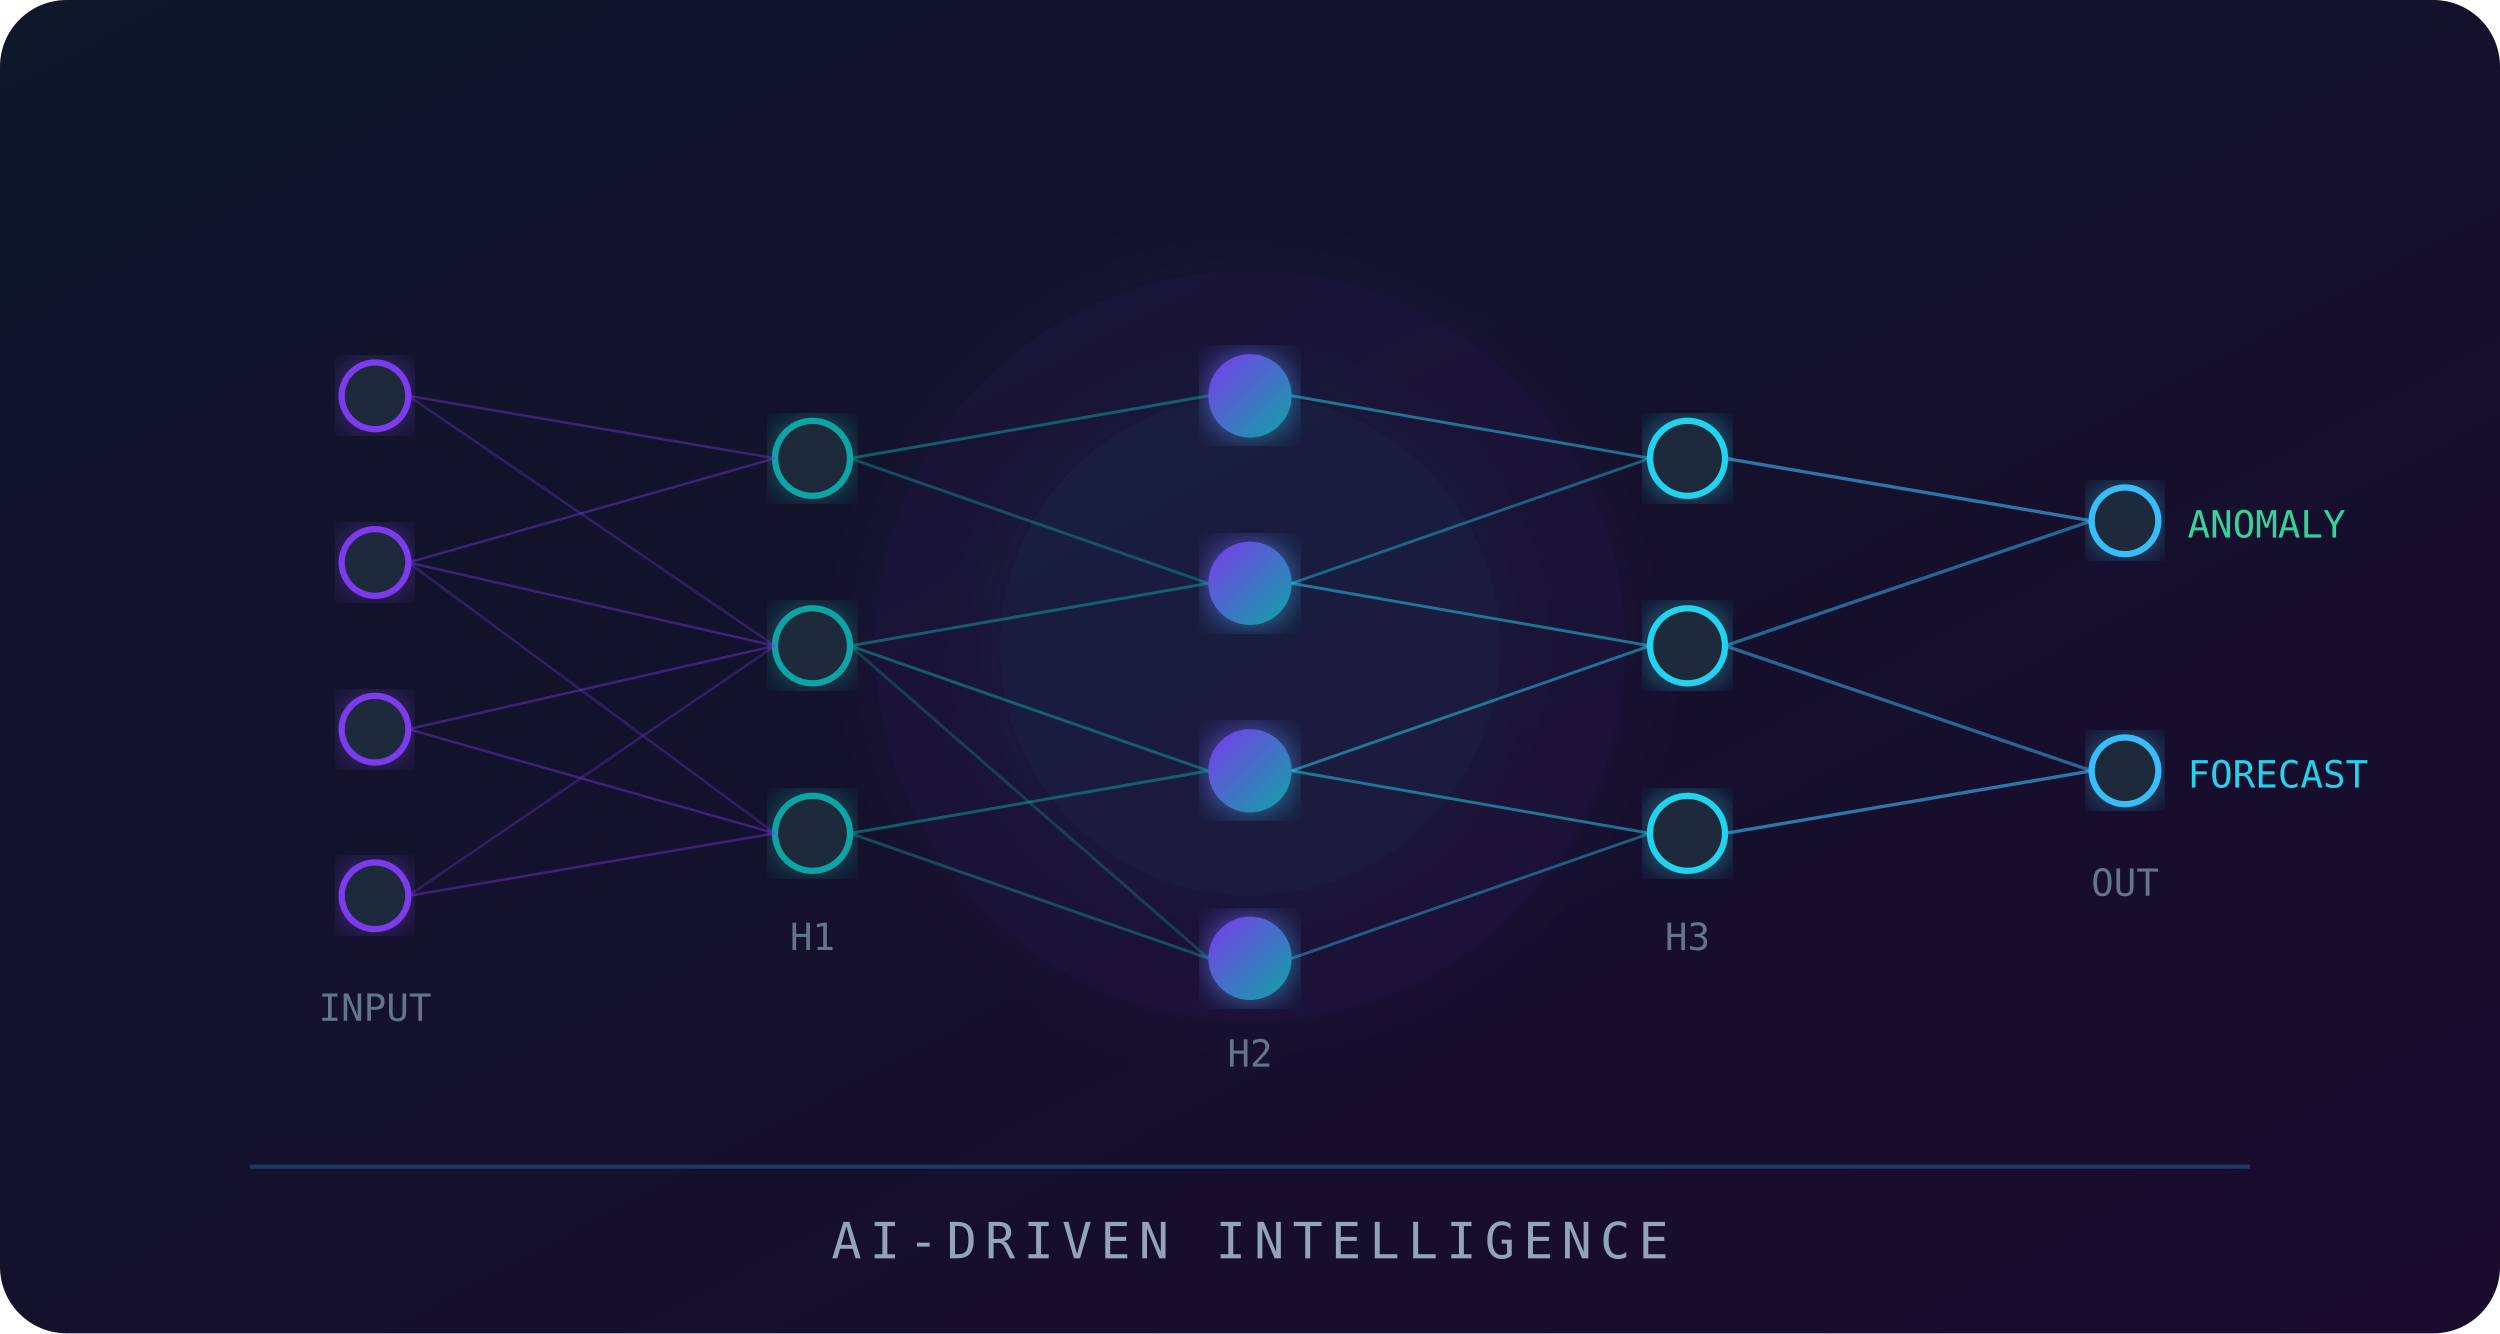
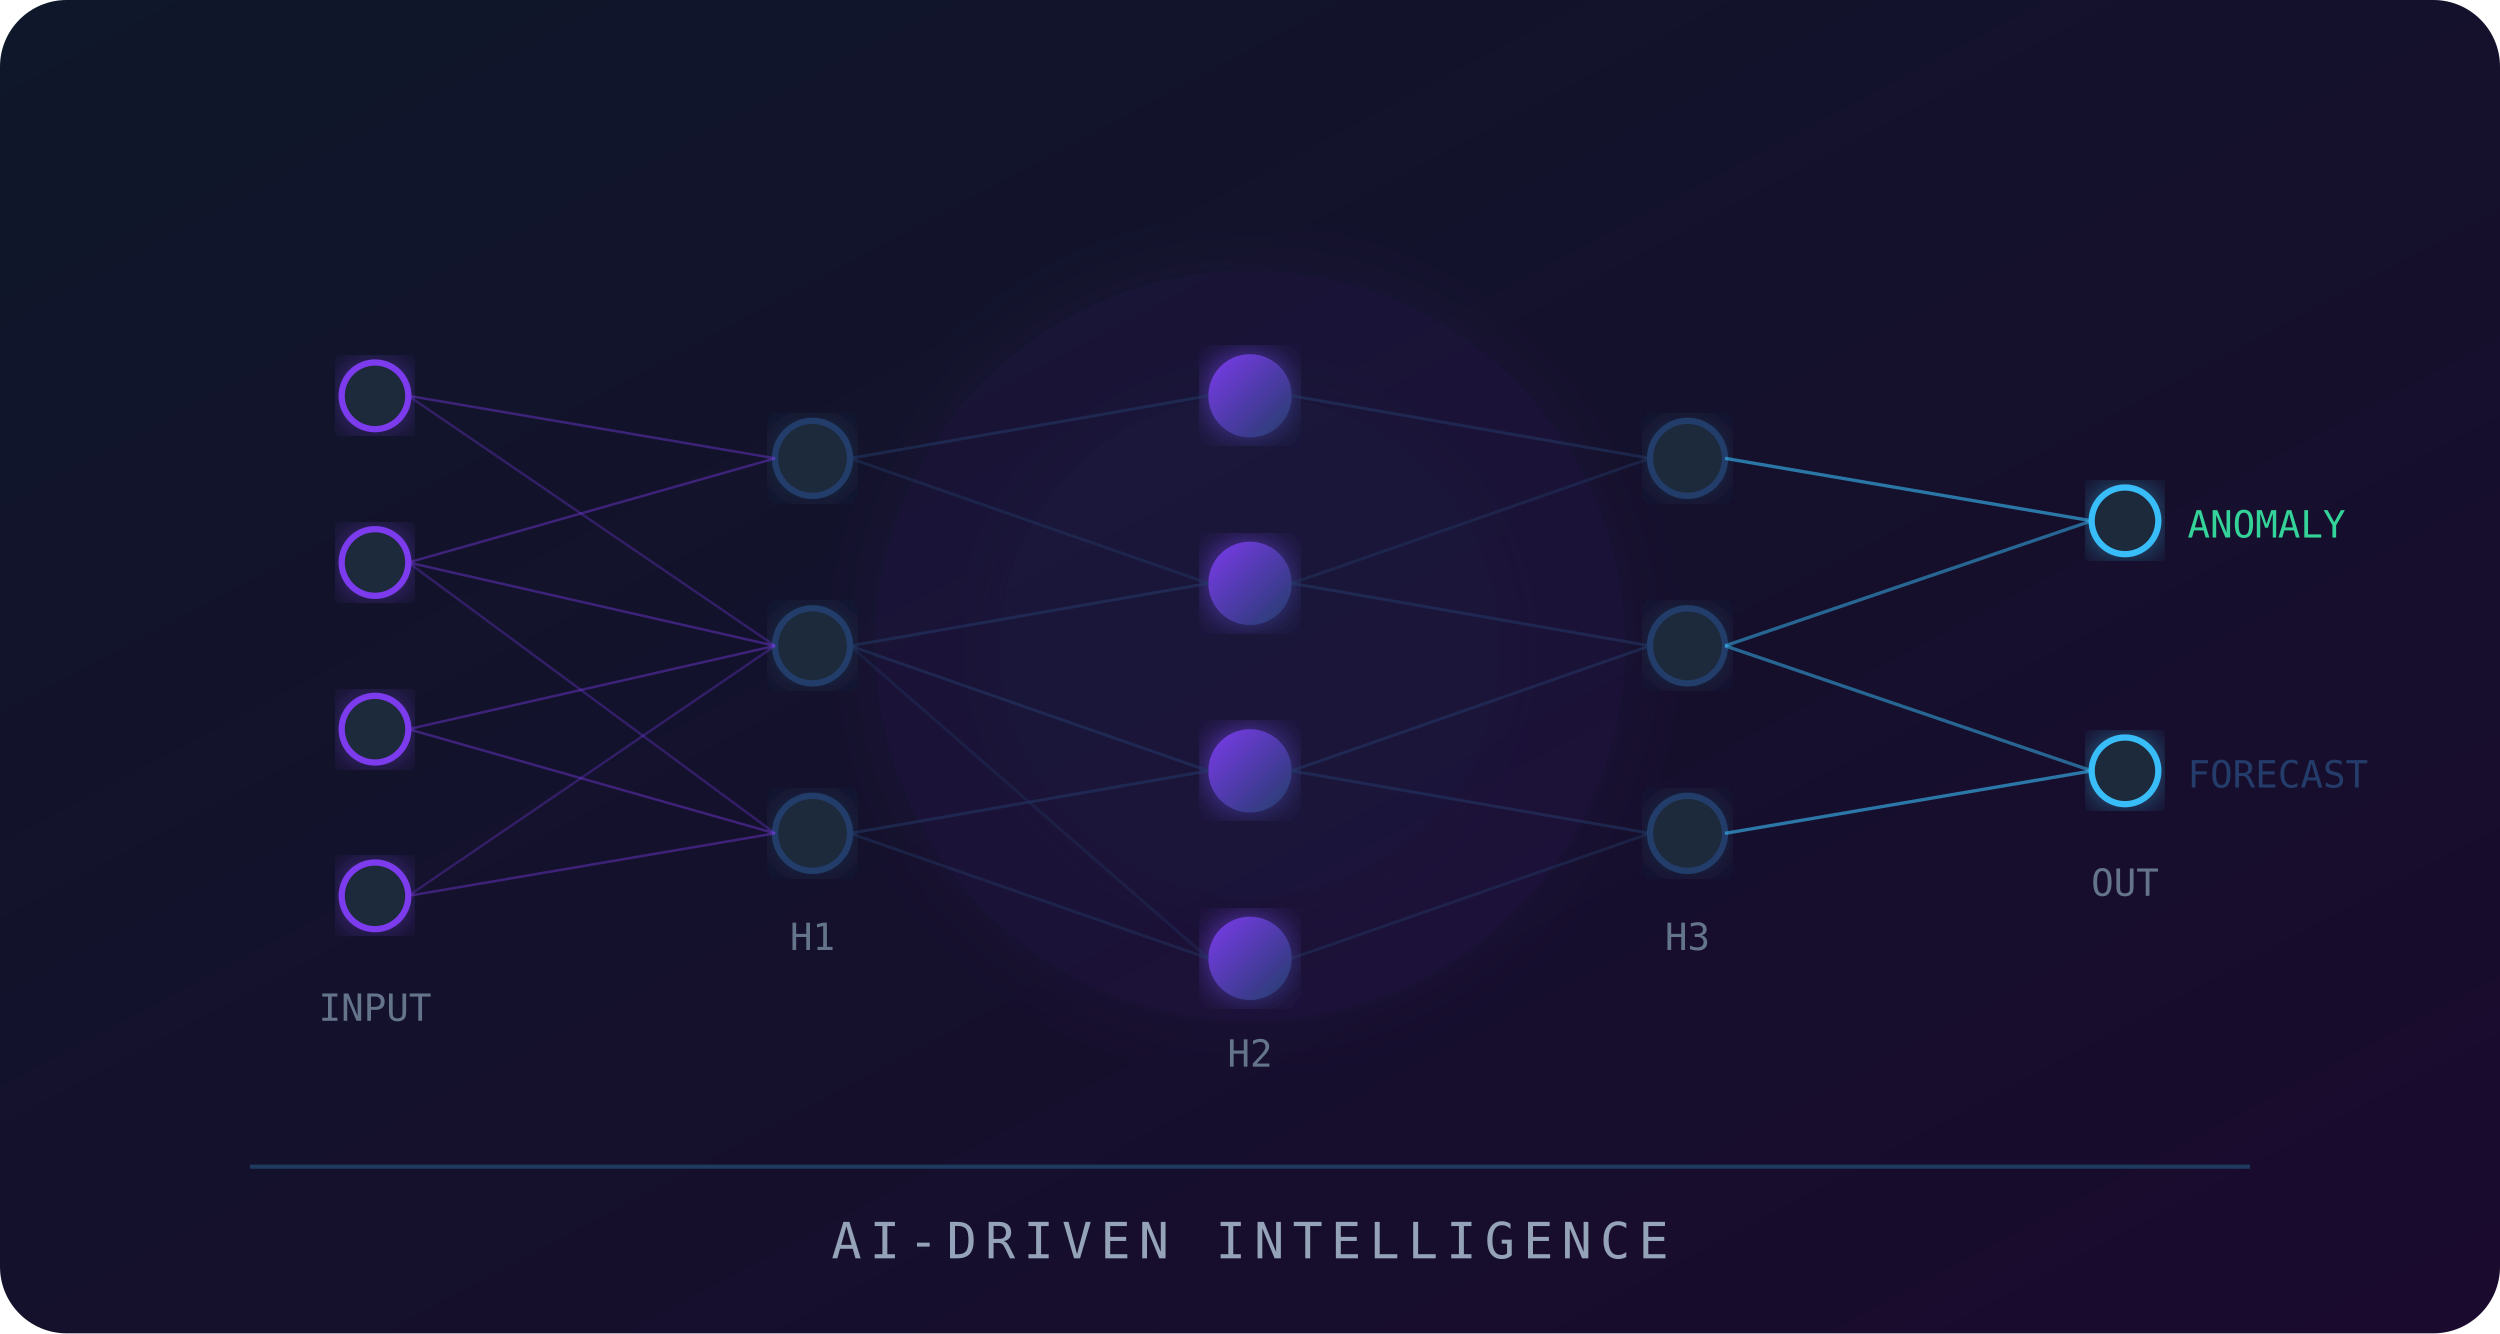
<svg xmlns="http://www.w3.org/2000/svg" width="600" height="320" viewBox="0 0 600 320">
  <defs>
    <linearGradient id="bg6" x1="0%" y1="0%" x2="100%" y2="100%">
      <stop offset="0%" style="stop-color:#0f172a" />
      <stop offset="100%" style="stop-color:#1a0a2e" />
    </linearGradient>
    <linearGradient id="brainGrad" x1="0%" y1="0%" x2="100%" y2="100%">
      <stop offset="0%" style="stop-color:#7c3aed" />
-       <stop offset="100%" style="stop-color:#0ea5a4" />
+       <stop offset="100%" style="stop-color:#233c6a" />
    </linearGradient>
    <linearGradient id="pulseGrad" x1="0%" y1="0%" x2="100%" y2="0%">
      <stop offset="0%" style="stop-color:#7c3aed" stop-opacity="0" />
-       <stop offset="50%" style="stop-color:#22d3ee" />
+       <stop offset="50%" style="stop-color:#233c6a" />
      <stop offset="100%" style="stop-color:#7c3aed" stop-opacity="0" />
    </linearGradient>
    <filter id="glow6">
      <feGaussianBlur stdDeviation="4" result="coloredBlur" />
      <feMerge>
        <feMergeNode in="coloredBlur" />
        <feMergeNode in="SourceGraphic" />
      </feMerge>
    </filter>
    <filter id="softGlow">
      <feGaussianBlur stdDeviation="8" result="coloredBlur" />
      <feMerge>
        <feMergeNode in="coloredBlur" />
        <feMergeNode in="SourceGraphic" />
      </feMerge>
    </filter>
  </defs>
  <rect width="600" height="320" fill="url(#bg6)" rx="16" />
  <circle cx="300" cy="155" r="90" fill="#7c3aed" opacity="0.06" filter="url(#softGlow)" />
-   <circle cx="300" cy="155" r="60" fill="#0ea5a4" opacity="0.06" filter="url(#softGlow)" />
+   <circle cx="300" cy="155" r="60" fill="#233c6a" opacity="0.06" filter="url(#softGlow)" />
  <circle cx="90" cy="95" r="8" fill="#1e293b" stroke="#7c3aed" stroke-width="1.5" filter="url(#glow6)" />
  <circle cx="90" cy="135" r="8" fill="#1e293b" stroke="#7c3aed" stroke-width="1.5" filter="url(#glow6)" />
  <circle cx="90" cy="175" r="8" fill="#1e293b" stroke="#7c3aed" stroke-width="1.5" filter="url(#glow6)" />
  <circle cx="90" cy="215" r="8" fill="#1e293b" stroke="#7c3aed" stroke-width="1.5" filter="url(#glow6)" />
  <text x="90" y="245" fill="#64748b" font-size="9" font-family="monospace" text-anchor="middle">INPUT</text>
-   <circle cx="195" cy="110" r="9" fill="#1e293b" stroke="#0ea5a4" stroke-width="1.5" filter="url(#glow6)" />
-   <circle cx="195" cy="155" r="9" fill="#1e293b" stroke="#0ea5a4" stroke-width="1.5" filter="url(#glow6)" />
-   <circle cx="195" cy="200" r="9" fill="#1e293b" stroke="#0ea5a4" stroke-width="1.5" filter="url(#glow6)" />
+   <circle cx="195" cy="110" r="9" fill="#1e293b" stroke="#233c6a" stroke-width="1.5" filter="url(#glow6)" />
+   <circle cx="195" cy="155" r="9" fill="#1e293b" stroke="#233c6a" stroke-width="1.5" filter="url(#glow6)" />
+   <circle cx="195" cy="200" r="9" fill="#1e293b" stroke="#233c6a" stroke-width="1.5" filter="url(#glow6)" />
  <text x="195" y="228" fill="#64748b" font-size="9" font-family="monospace" text-anchor="middle">H1</text>
  <circle cx="300" cy="95" r="10" fill="url(#brainGrad)" filter="url(#glow6)" />
  <circle cx="300" cy="140" r="10" fill="url(#brainGrad)" filter="url(#glow6)" />
  <circle cx="300" cy="185" r="10" fill="url(#brainGrad)" filter="url(#glow6)" />
  <circle cx="300" cy="230" r="10" fill="url(#brainGrad)" filter="url(#glow6)" />
  <text x="300" y="256" fill="#64748b" font-size="9" font-family="monospace" text-anchor="middle">H2</text>
-   <circle cx="405" cy="110" r="9" fill="#1e293b" stroke="#22d3ee" stroke-width="1.5" filter="url(#glow6)" />
-   <circle cx="405" cy="155" r="9" fill="#1e293b" stroke="#22d3ee" stroke-width="1.5" filter="url(#glow6)" />
-   <circle cx="405" cy="200" r="9" fill="#1e293b" stroke="#22d3ee" stroke-width="1.5" filter="url(#glow6)" />
+   <circle cx="405" cy="110" r="9" fill="#1e293b" stroke="#233c6a" stroke-width="1.5" filter="url(#glow6)" />
+   <circle cx="405" cy="155" r="9" fill="#1e293b" stroke="#233c6a" stroke-width="1.5" filter="url(#glow6)" />
+   <circle cx="405" cy="200" r="9" fill="#1e293b" stroke="#233c6a" stroke-width="1.5" filter="url(#glow6)" />
  <text x="405" y="228" fill="#64748b" font-size="9" font-family="monospace" text-anchor="middle">H3</text>
  <circle cx="510" cy="125" r="8" fill="#1e293b" stroke="#38bdf8" stroke-width="1.5" filter="url(#glow6)" />
  <circle cx="510" cy="185" r="8" fill="#1e293b" stroke="#38bdf8" stroke-width="1.5" filter="url(#glow6)" />
  <text x="510" y="215" fill="#64748b" font-size="9" font-family="monospace" text-anchor="middle">OUT</text>
  <line x1="98" y1="95" x2="186" y2="110" stroke="#7c3aed" stroke-width="0.6" opacity="0.4" />
  <line x1="98" y1="95" x2="186" y2="155" stroke="#7c3aed" stroke-width="0.6" opacity="0.3" />
  <line x1="98" y1="135" x2="186" y2="110" stroke="#7c3aed" stroke-width="0.6" opacity="0.4" />
  <line x1="98" y1="135" x2="186" y2="155" stroke="#7c3aed" stroke-width="0.6" opacity="0.4" />
  <line x1="98" y1="135" x2="186" y2="200" stroke="#7c3aed" stroke-width="0.6" opacity="0.3" />
  <line x1="98" y1="175" x2="186" y2="155" stroke="#7c3aed" stroke-width="0.6" opacity="0.4" />
  <line x1="98" y1="175" x2="186" y2="200" stroke="#7c3aed" stroke-width="0.6" opacity="0.4" />
  <line x1="98" y1="215" x2="186" y2="200" stroke="#7c3aed" stroke-width="0.6" opacity="0.4" />
  <line x1="98" y1="215" x2="186" y2="155" stroke="#7c3aed" stroke-width="0.6" opacity="0.3" />
-   <line x1="204" y1="110" x2="290" y2="95" stroke="#0ea5a4" stroke-width="0.7" opacity="0.5" />
-   <line x1="204" y1="110" x2="290" y2="140" stroke="#0ea5a4" stroke-width="0.7" opacity="0.4" />
-   <line x1="204" y1="155" x2="290" y2="140" stroke="#0ea5a4" stroke-width="0.7" opacity="0.5" />
-   <line x1="204" y1="155" x2="290" y2="185" stroke="#0ea5a4" stroke-width="0.7" opacity="0.5" />
-   <line x1="204" y1="155" x2="290" y2="230" stroke="#0ea5a4" stroke-width="0.7" opacity="0.3" />
-   <line x1="204" y1="200" x2="290" y2="185" stroke="#0ea5a4" stroke-width="0.7" opacity="0.5" />
-   <line x1="204" y1="200" x2="290" y2="230" stroke="#0ea5a4" stroke-width="0.7" opacity="0.4" />
-   <line x1="310" y1="95" x2="396" y2="110" stroke="#22d3ee" stroke-width="0.7" opacity="0.5" />
-   <line x1="310" y1="140" x2="396" y2="110" stroke="#22d3ee" stroke-width="0.7" opacity="0.4" />
-   <line x1="310" y1="140" x2="396" y2="155" stroke="#22d3ee" stroke-width="0.7" opacity="0.5" />
-   <line x1="310" y1="185" x2="396" y2="155" stroke="#22d3ee" stroke-width="0.7" opacity="0.5" />
-   <line x1="310" y1="185" x2="396" y2="200" stroke="#22d3ee" stroke-width="0.7" opacity="0.5" />
-   <line x1="310" y1="230" x2="396" y2="200" stroke="#22d3ee" stroke-width="0.7" opacity="0.4" />
+   <line x1="204" y1="110" x2="290" y2="95" stroke="#233c6a" stroke-width="0.7" opacity="0.5" />
+   <line x1="204" y1="110" x2="290" y2="140" stroke="#233c6a" stroke-width="0.7" opacity="0.4" />
+   <line x1="204" y1="155" x2="290" y2="140" stroke="#233c6a" stroke-width="0.7" opacity="0.5" />
+   <line x1="204" y1="155" x2="290" y2="185" stroke="#233c6a" stroke-width="0.7" opacity="0.5" />
+   <line x1="204" y1="155" x2="290" y2="230" stroke="#233c6a" stroke-width="0.7" opacity="0.3" />
+   <line x1="204" y1="200" x2="290" y2="185" stroke="#233c6a" stroke-width="0.7" opacity="0.5" />
+   <line x1="204" y1="200" x2="290" y2="230" stroke="#233c6a" stroke-width="0.7" opacity="0.4" />
+   <line x1="310" y1="95" x2="396" y2="110" stroke="#233c6a" stroke-width="0.7" opacity="0.5" />
+   <line x1="310" y1="140" x2="396" y2="110" stroke="#233c6a" stroke-width="0.7" opacity="0.4" />
+   <line x1="310" y1="140" x2="396" y2="155" stroke="#233c6a" stroke-width="0.7" opacity="0.5" />
+   <line x1="310" y1="185" x2="396" y2="155" stroke="#233c6a" stroke-width="0.7" opacity="0.5" />
+   <line x1="310" y1="185" x2="396" y2="200" stroke="#233c6a" stroke-width="0.7" opacity="0.5" />
+   <line x1="310" y1="230" x2="396" y2="200" stroke="#233c6a" stroke-width="0.7" opacity="0.4" />
  <line x1="414" y1="110" x2="502" y2="125" stroke="#38bdf8" stroke-width="0.8" opacity="0.6" />
  <line x1="414" y1="155" x2="502" y2="125" stroke="#38bdf8" stroke-width="0.8" opacity="0.5" />
  <line x1="414" y1="155" x2="502" y2="185" stroke="#38bdf8" stroke-width="0.8" opacity="0.5" />
  <line x1="414" y1="200" x2="502" y2="185" stroke="#38bdf8" stroke-width="0.8" opacity="0.6" />
  <text x="525" y="129" fill="#34d399" font-size="9" font-family="monospace">ANOMALY</text>
-   <text x="525" y="189" fill="#22d3ee" font-size="9" font-family="monospace">FORECAST</text>
+   <text x="525" y="189" fill="#233c6a" font-size="9" font-family="monospace">FORECAST</text>
  <line x1="60" y1="280" x2="540" y2="280" stroke="#1e3a5f" stroke-width="1" />
  <text x="300" y="302" fill="#94a3b8" font-size="12" font-family="monospace" text-anchor="middle" letter-spacing="2">AI-DRIVEN INTELLIGENCE</text>
</svg>
